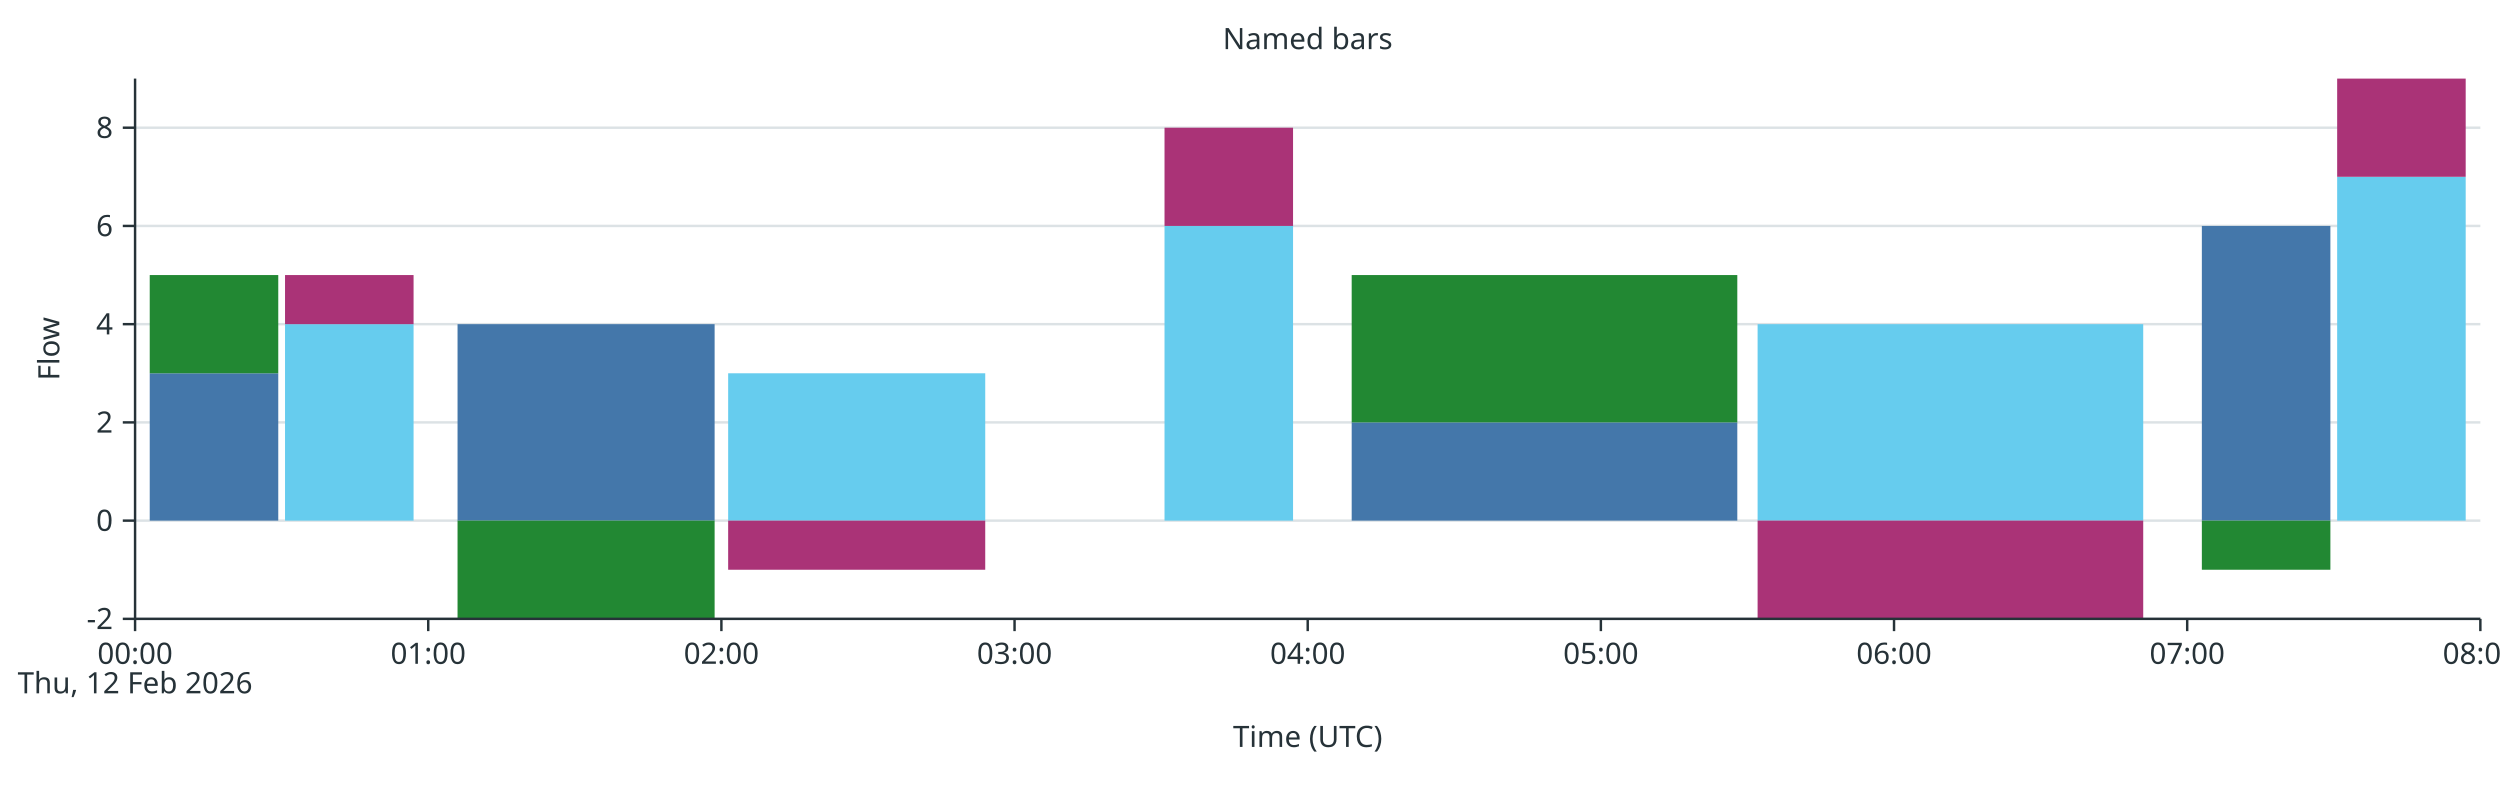
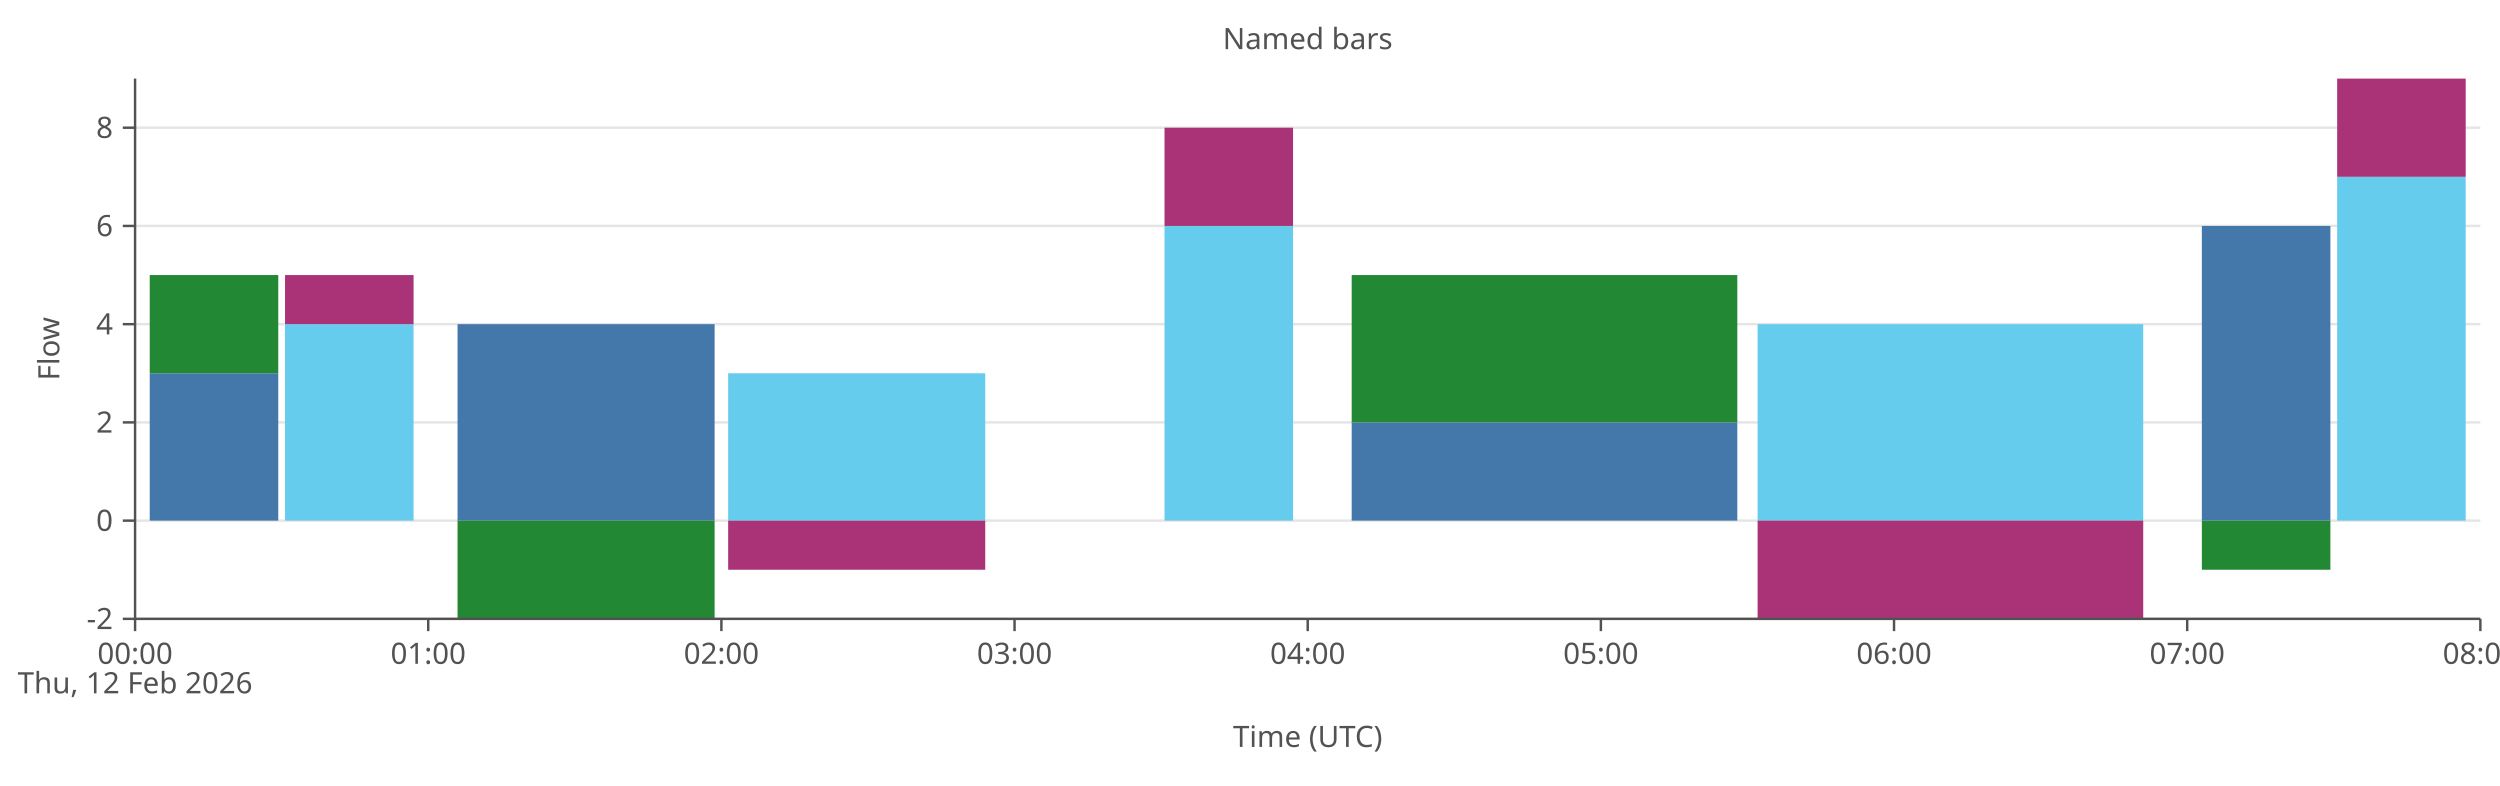
- <svg xmlns="http://www.w3.org/2000/svg" class="fews-chart" role="img" style="display: block; color: rgb(38, 50, 56); font-family: sans-serif; font-size: 12px; width: 1018px; height: 320px; overflow: hidden; background-color: rgba(0, 0, 0, 0); background-image: none; background-position: 0% 0%; background-repeat: repeat; background-size: auto; font-weight: 400; line-height: 18px; color-scheme: light dark; letter-spacing: normal; word-spacing: 0px; text-rendering: auto; shape-rendering: auto;" width="1018" height="320" viewBox="0 0 1018 320" aria-label="Named bars">
+ <svg xmlns="http://www.w3.org/2000/svg" class="fews-chart" role="img" style="display: block; color: rgb(82, 82, 82); font-family: sans-serif; font-size: 12px; width: 1018px; height: 320px; overflow: hidden; background-color: rgba(0, 0, 0, 0); background-image: none; background-position: 0% 0%; background-repeat: repeat; background-size: auto; font-weight: 400; line-height: 18px; color-scheme: light dark; letter-spacing: normal; word-spacing: 0px; text-rendering: auto; shape-rendering: auto;" width="1018" height="320" viewBox="0 0 1018 320" aria-label="Named bars">
  <rect width="955" height="220" display="" x="55" y="32" fill="var(--fews-chart-background, #ffffff)" />
  <path display="none" fill="var(--fews-chart-background, #ffffff)" />
  <defs>
    <clipPath id="fews-visual-clip">
      <rect x="55" y="32" width="955" height="220" />
    </clipPath>
  </defs>
-   <g data-layer="grid" stroke="var(--fews-chart-grid, #dce2e5)">
+   <g data-layer="grid" stroke="var(--fews-chart-grid, #e5e5e5)">
    <line x1="55" x2="1010" y1="252" y2="252" stroke="inherit" />
    <line x1="55" x2="1010" y1="212" y2="212" stroke="inherit" />
    <line x1="55" x2="1010" y1="172" y2="172" stroke="inherit" />
    <line x1="55" x2="1010" y1="132" y2="132" stroke="inherit" />
    <line x1="55" x2="1010" y1="92" y2="92" stroke="inherit" />
    <line x1="55" x2="1010" y1="52" y2="52" stroke="inherit" />
  </g>
  <g data-layer="marks" clip-path="url(#fews-visual-clip)">
    <g data-mark="bar" data-mark-id="named">
      <rect data-mark="bar-segment" data-key="[&quot;upstream&quot;,0]" data-layer-id="upstream" data-sample-id="0" x="60.969" y="152" width="52.341" height="60" fill="#4477aa" fill-opacity="1" stroke="none" stroke-width="0" />
      <rect data-mark="bar-segment" data-key="[&quot;lateral&quot;,0]" data-layer-id="lateral" data-sample-id="0" x="60.969" y="112" width="52.341" height="40" fill="#228833" fill-opacity="1" stroke="none" stroke-width="0" />
      <rect data-mark="bar-segment" data-key="[&quot;forecast-upstream&quot;,0]" data-layer-id="forecast-upstream" data-sample-id="0" x="116.065" y="132" width="52.341" height="80" fill="#66ccee" fill-opacity="1" stroke="none" stroke-width="0" />
      <rect data-mark="bar-segment" data-key="[&quot;forecast-lateral&quot;,0]" data-layer-id="forecast-lateral" data-sample-id="0" x="116.065" y="112" width="52.341" height="20" fill="#aa3377" fill-opacity="1" stroke="none" stroke-width="0" />
      <rect data-mark="bar-segment" data-key="[&quot;upstream&quot;,1]" data-layer-id="upstream" data-sample-id="1" x="186.312" y="132" width="104.683" height="80" fill="#4477aa" fill-opacity="1" stroke="none" stroke-width="0" />
      <rect data-mark="bar-segment" data-key="[&quot;lateral&quot;,1]" data-layer-id="lateral" data-sample-id="1" x="186.312" y="212" width="104.683" height="40" fill="#228833" fill-opacity="1" stroke="none" stroke-width="0" />
      <rect data-mark="bar-segment" data-key="[&quot;forecast-upstream&quot;,1]" data-layer-id="forecast-upstream" data-sample-id="1" x="296.505" y="152" width="104.683" height="60" fill="#66ccee" fill-opacity="1" stroke="none" stroke-width="0" />
      <rect data-mark="bar-segment" data-key="[&quot;forecast-lateral&quot;,1]" data-layer-id="forecast-lateral" data-sample-id="1" x="296.505" y="212" width="104.683" height="20" fill="#aa3377" fill-opacity="1" stroke="none" stroke-width="0" />
      <rect data-mark="bar-segment" data-key="[&quot;forecast-upstream&quot;,2]" data-layer-id="forecast-upstream" data-sample-id="2" x="474.19" y="92" width="52.341" height="120" fill="#66ccee" fill-opacity="1" stroke="none" stroke-width="0" />
      <rect data-mark="bar-segment" data-key="[&quot;forecast-lateral&quot;,2]" data-layer-id="forecast-lateral" data-sample-id="2" x="474.19" y="52" width="52.341" height="40" fill="#aa3377" fill-opacity="1" stroke="none" stroke-width="0" />
      <rect data-mark="bar-segment" data-key="[&quot;upstream&quot;,3]" data-layer-id="upstream" data-sample-id="3" x="550.406" y="172" width="157.024" height="40" fill="#4477aa" fill-opacity="1" stroke="none" stroke-width="0" />
      <rect data-mark="bar-segment" data-key="[&quot;lateral&quot;,3]" data-layer-id="lateral" data-sample-id="3" x="550.406" y="112" width="157.024" height="60" fill="#228833" fill-opacity="1" stroke="none" stroke-width="0" />
      <rect data-mark="bar-segment" data-key="[&quot;forecast-upstream&quot;,3]" data-layer-id="forecast-upstream" data-sample-id="3" x="715.695" y="132" width="157.024" height="80" fill="#66ccee" fill-opacity="1" stroke="none" stroke-width="0" />
      <rect data-mark="bar-segment" data-key="[&quot;forecast-lateral&quot;,3]" data-layer-id="forecast-lateral" data-sample-id="3" x="715.695" y="212" width="157.024" height="40" fill="#aa3377" fill-opacity="1" stroke="none" stroke-width="0" />
      <rect data-mark="bar-segment" data-key="[&quot;upstream&quot;,4]" data-layer-id="upstream" data-sample-id="4" x="896.594" y="92" width="52.341" height="120" fill="#4477aa" fill-opacity="1" stroke="none" stroke-width="0" />
      <rect data-mark="bar-segment" data-key="[&quot;lateral&quot;,4]" data-layer-id="lateral" data-sample-id="4" x="896.594" y="212" width="52.341" height="20" fill="#228833" fill-opacity="1" stroke="none" stroke-width="0" />
      <rect data-mark="bar-segment" data-key="[&quot;forecast-upstream&quot;,4]" data-layer-id="forecast-upstream" data-sample-id="4" x="951.69" y="72" width="52.341" height="140" fill="#66ccee" fill-opacity="1" stroke="none" stroke-width="0" />
      <rect data-mark="bar-segment" data-key="[&quot;forecast-lateral&quot;,4]" data-layer-id="forecast-lateral" data-sample-id="4" x="951.69" y="32" width="52.341" height="40" fill="#aa3377" fill-opacity="1" stroke="none" stroke-width="0" />
    </g>
  </g>
  <g data-layer="axes">
    <g data-scale="t" data-position="bottom" fill="currentColor">
      <line x1="55" x2="1010" y1="252" y2="252" stroke="currentColor" />
      <line x1="55" y1="252" x2="55" y2="257" stroke="currentColor" />
-       <text x="55" y="261" text-anchor="middle" dominant-baseline="hanging">00:00</text>
-       <text x="55" y="273" text-anchor="middle" dominant-baseline="hanging" data-tick-context="">Thu, 12 Feb 2026</text>
+       <text x="55" y="261" text-anchor="middle" dominant-baseline="hanging" font-family="sans-serif" font-size="12" font-weight="normal" style="font-variant-numeric: tabular-nums;">00:00</text>
+       <text x="55" y="273" text-anchor="middle" dominant-baseline="hanging" data-tick-context="" font-family="sans-serif" font-size="12" font-weight="normal" style="font-variant-numeric: tabular-nums;">Thu, 12 Feb 2026</text>
      <line x1="174.375" y1="252" x2="174.375" y2="257" stroke="currentColor" />
-       <text x="174.375" y="261" text-anchor="middle" dominant-baseline="hanging">01:00</text>
+       <text x="174.375" y="261" text-anchor="middle" dominant-baseline="hanging" font-family="sans-serif" font-size="12" font-weight="normal" style="font-variant-numeric: tabular-nums;">01:00</text>
      <line x1="293.75" y1="252" x2="293.75" y2="257" stroke="currentColor" />
-       <text x="293.75" y="261" text-anchor="middle" dominant-baseline="hanging">02:00</text>
+       <text x="293.75" y="261" text-anchor="middle" dominant-baseline="hanging" font-family="sans-serif" font-size="12" font-weight="normal" style="font-variant-numeric: tabular-nums;">02:00</text>
      <line x1="413.125" y1="252" x2="413.125" y2="257" stroke="currentColor" />
-       <text x="413.125" y="261" text-anchor="middle" dominant-baseline="hanging">03:00</text>
+       <text x="413.125" y="261" text-anchor="middle" dominant-baseline="hanging" font-family="sans-serif" font-size="12" font-weight="normal" style="font-variant-numeric: tabular-nums;">03:00</text>
      <line x1="532.5" y1="252" x2="532.5" y2="257" stroke="currentColor" />
-       <text x="532.5" y="261" text-anchor="middle" dominant-baseline="hanging">04:00</text>
+       <text x="532.5" y="261" text-anchor="middle" dominant-baseline="hanging" font-family="sans-serif" font-size="12" font-weight="normal" style="font-variant-numeric: tabular-nums;">04:00</text>
      <line x1="651.875" y1="252" x2="651.875" y2="257" stroke="currentColor" />
-       <text x="651.875" y="261" text-anchor="middle" dominant-baseline="hanging">05:00</text>
+       <text x="651.875" y="261" text-anchor="middle" dominant-baseline="hanging" font-family="sans-serif" font-size="12" font-weight="normal" style="font-variant-numeric: tabular-nums;">05:00</text>
      <line x1="771.25" y1="252" x2="771.25" y2="257" stroke="currentColor" />
-       <text x="771.25" y="261" text-anchor="middle" dominant-baseline="hanging">06:00</text>
+       <text x="771.25" y="261" text-anchor="middle" dominant-baseline="hanging" font-family="sans-serif" font-size="12" font-weight="normal" style="font-variant-numeric: tabular-nums;">06:00</text>
      <line x1="890.625" y1="252" x2="890.625" y2="257" stroke="currentColor" />
-       <text x="890.625" y="261" text-anchor="middle" dominant-baseline="hanging">07:00</text>
+       <text x="890.625" y="261" text-anchor="middle" dominant-baseline="hanging" font-family="sans-serif" font-size="12" font-weight="normal" style="font-variant-numeric: tabular-nums;">07:00</text>
      <line x1="1010" y1="252" x2="1010" y2="257" stroke="currentColor" />
-       <text x="1010" y="261" text-anchor="middle" dominant-baseline="hanging">08:00</text>
-       <text x="532.5" y="300" text-anchor="middle" dominant-baseline="middle">Time (UTC)</text>
+       <text x="1010" y="261" text-anchor="middle" dominant-baseline="hanging" font-family="sans-serif" font-size="12" font-weight="normal" style="font-variant-numeric: tabular-nums;">08:00</text>
+       <text x="532.5" y="300" text-anchor="middle" dominant-baseline="middle" data-axis-caption="" font-family="sans-serif" font-size="12" font-weight="normal" style="font-variant-numeric: normal;">Time (UTC)</text>
    </g>
    <g data-scale="q" data-position="left" fill="currentColor">
      <line x1="55" x2="55" y1="32" y2="252" stroke="currentColor" />
      <line x1="55" y1="252" x2="50" y2="252" stroke="currentColor" />
-       <text x="46" y="252" text-anchor="end" dominant-baseline="middle">-2</text>
+       <text x="46" y="252" text-anchor="end" dominant-baseline="middle" font-family="sans-serif" font-size="12" font-weight="normal" style="font-variant-numeric: tabular-nums;">-2</text>
      <line x1="55" y1="212" x2="50" y2="212" stroke="currentColor" />
-       <text x="46" y="212" text-anchor="end" dominant-baseline="middle">0</text>
+       <text x="46" y="212" text-anchor="end" dominant-baseline="middle" font-family="sans-serif" font-size="12" font-weight="normal" style="font-variant-numeric: tabular-nums;">0</text>
      <line x1="55" y1="172" x2="50" y2="172" stroke="currentColor" />
-       <text x="46" y="172" text-anchor="end" dominant-baseline="middle">2</text>
+       <text x="46" y="172" text-anchor="end" dominant-baseline="middle" font-family="sans-serif" font-size="12" font-weight="normal" style="font-variant-numeric: tabular-nums;">2</text>
      <line x1="55" y1="132" x2="50" y2="132" stroke="currentColor" />
-       <text x="46" y="132" text-anchor="end" dominant-baseline="middle">4</text>
+       <text x="46" y="132" text-anchor="end" dominant-baseline="middle" font-family="sans-serif" font-size="12" font-weight="normal" style="font-variant-numeric: tabular-nums;">4</text>
      <line x1="55" y1="92" x2="50" y2="92" stroke="currentColor" />
-       <text x="46" y="92" text-anchor="end" dominant-baseline="middle">6</text>
+       <text x="46" y="92" text-anchor="end" dominant-baseline="middle" font-family="sans-serif" font-size="12" font-weight="normal" style="font-variant-numeric: tabular-nums;">6</text>
      <line x1="55" y1="52" x2="50" y2="52" stroke="currentColor" />
-       <text x="46" y="52" text-anchor="end" dominant-baseline="middle">8</text>
-       <text x="20" y="142" text-anchor="middle" dominant-baseline="middle" transform="rotate(-90 20 142)">Flow</text>
+       <text x="46" y="52" text-anchor="end" dominant-baseline="middle" font-family="sans-serif" font-size="12" font-weight="normal" style="font-variant-numeric: tabular-nums;">8</text>
+       <text x="20" y="142" text-anchor="middle" dominant-baseline="middle" data-axis-caption="" transform="rotate(-90 20 142)" font-family="sans-serif" font-size="12" font-weight="normal" style="font-variant-numeric: normal;">Flow</text>
    </g>
  </g>
-   <text text-anchor="middle" x="532.5" y="20" fill="currentColor">Named bars</text>
+   <text text-anchor="middle" x="532.5" y="20" font-family="sans-serif" font-size="12" font-weight="normal" fill="currentColor" style="font-variant-numeric: normal;">Named bars</text>
</svg>
